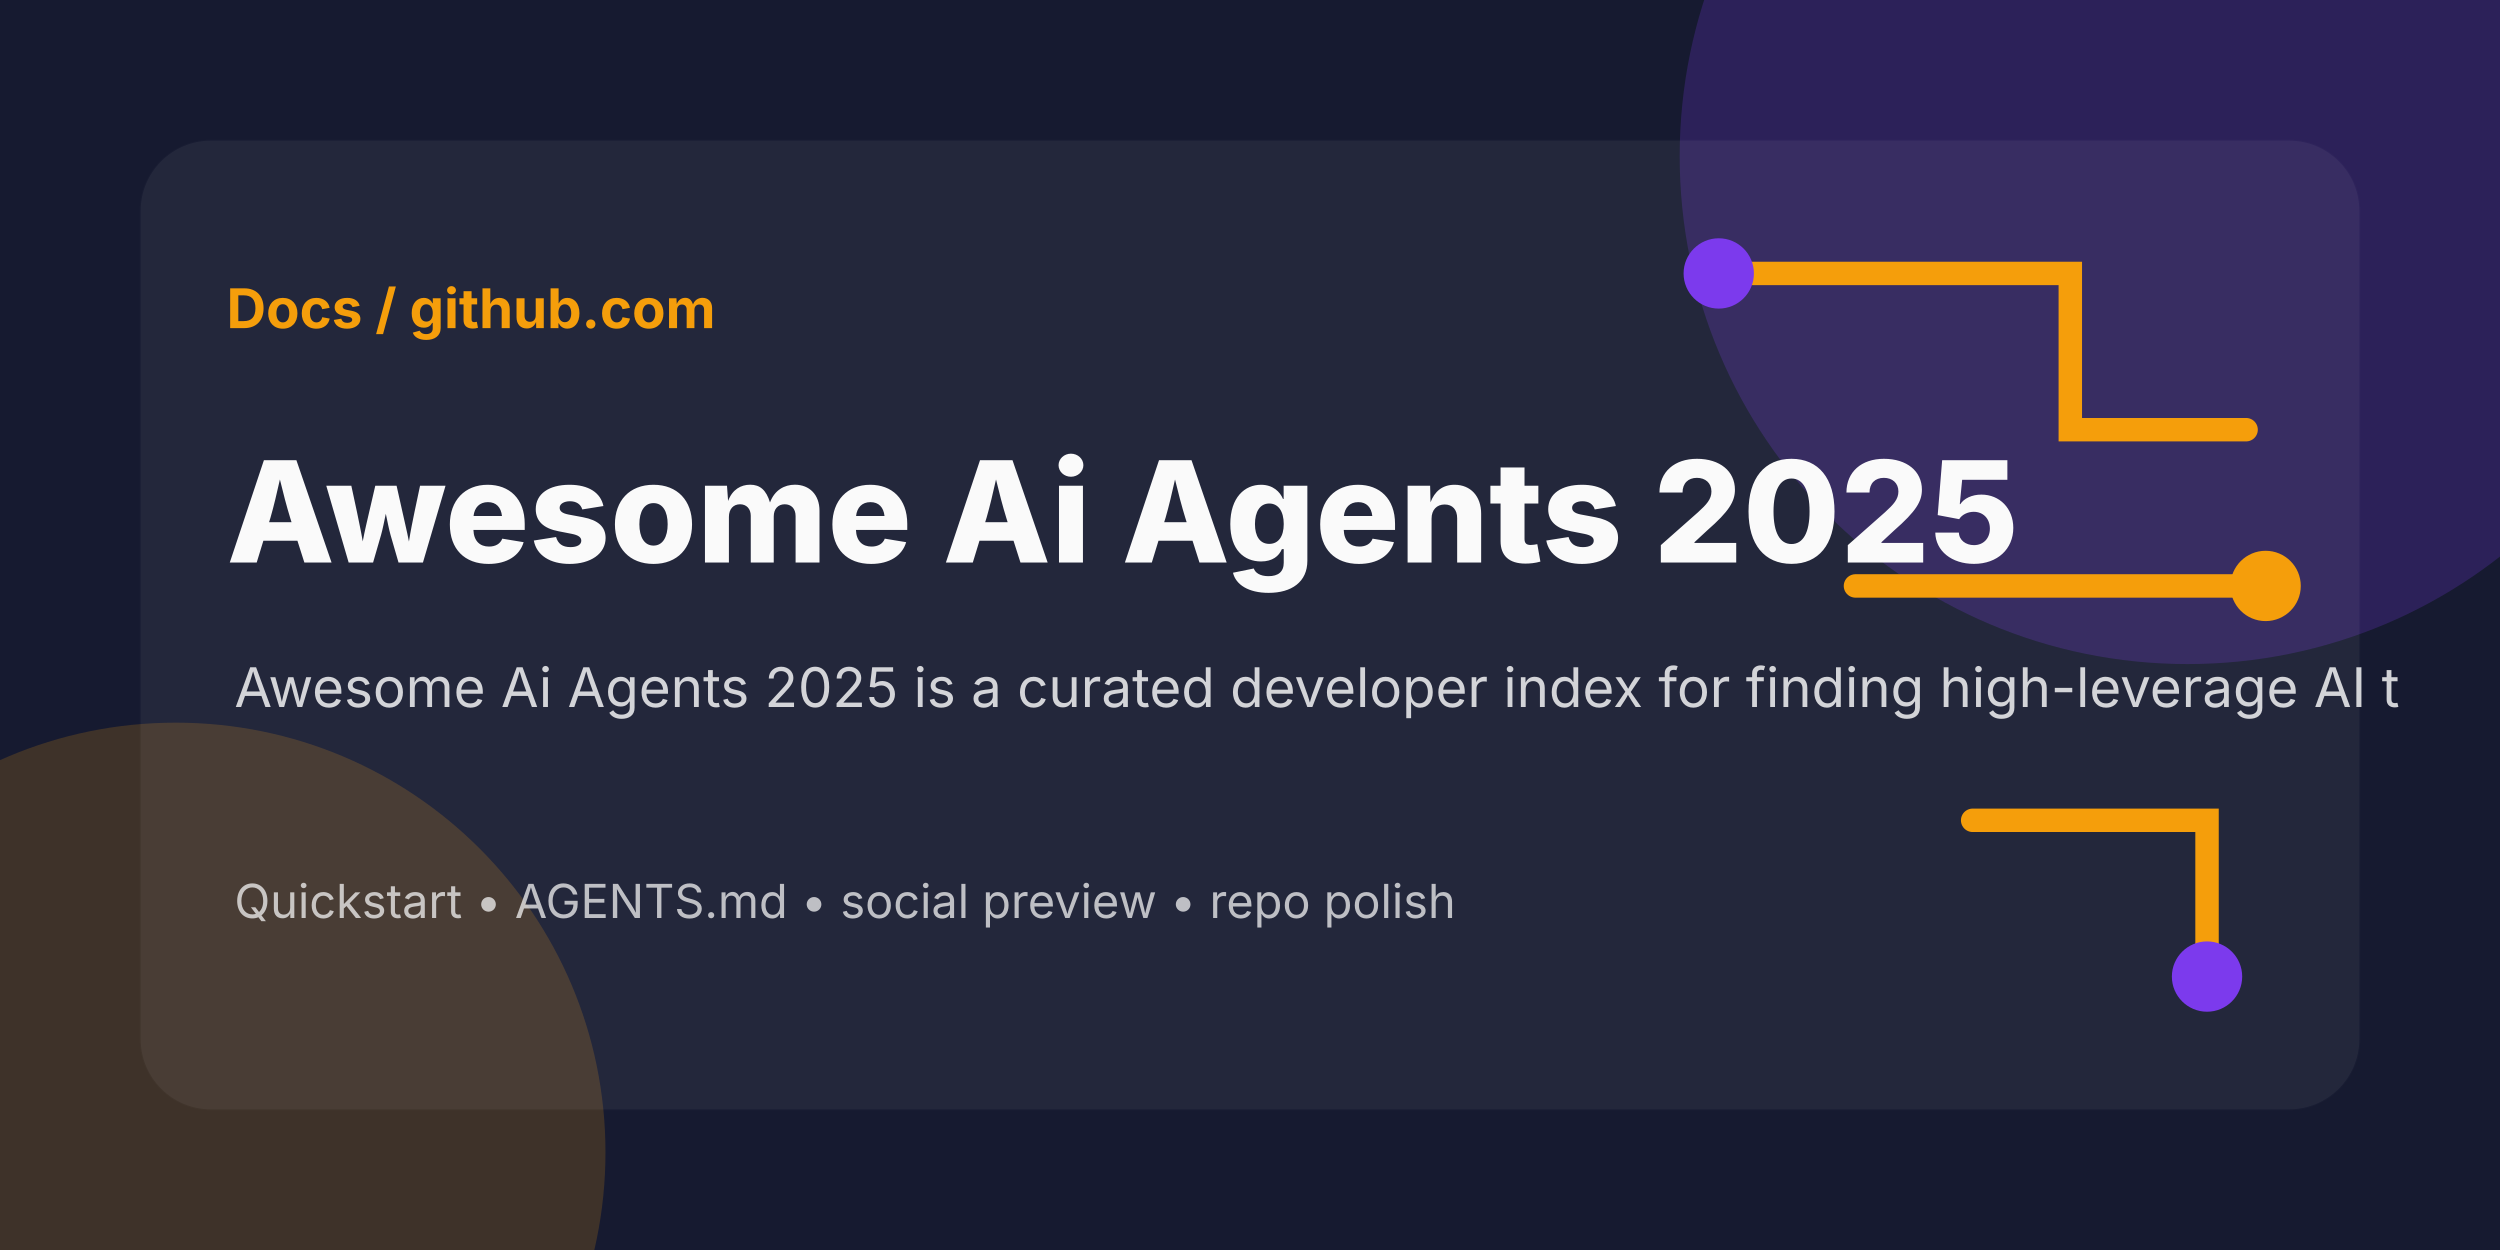
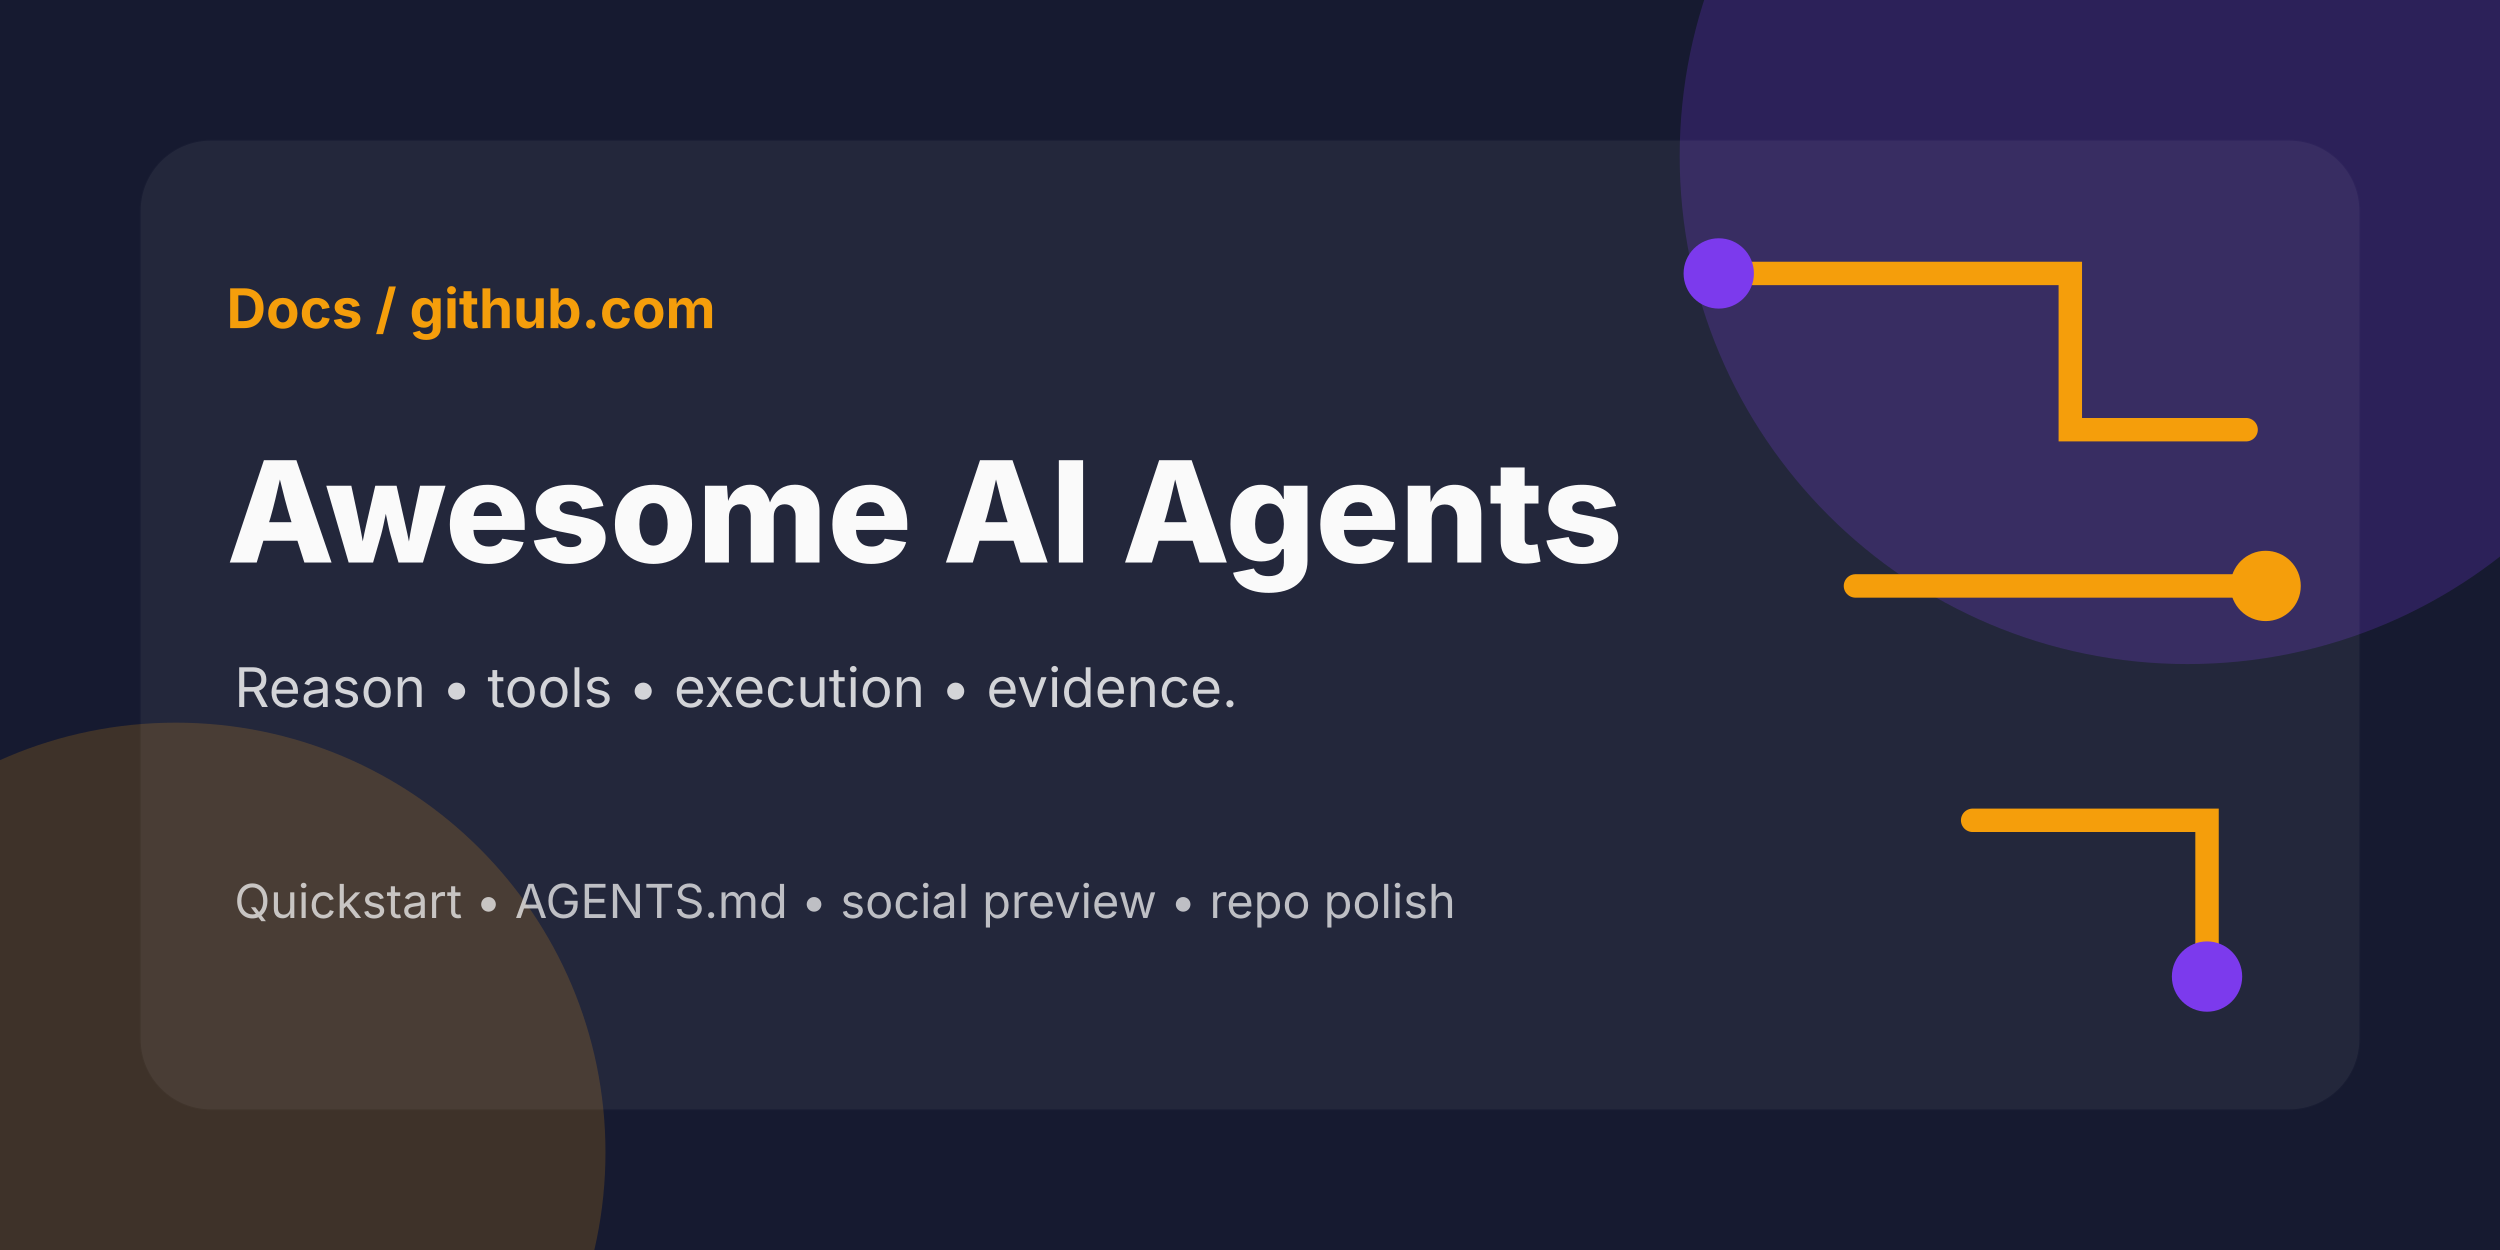
<svg xmlns="http://www.w3.org/2000/svg" width="1280" height="640" viewBox="0 0 1280 640">
  <rect width="1280" height="640" fill="#161A30" />
  <circle cx="1120" cy="80" r="260" fill="#7C3AED" opacity=".22" />
  <circle cx="90" cy="590" r="220" fill="#F59E0B" opacity=".18" />
  <rect x="72" y="72" width="1136" height="496" rx="36" fill="#ffffff" opacity=".055" stroke="#ffffff" stroke-opacity=".18" />
  <text x="116" y="168" fill="#F59E0B" font-family="Inter, Arial, sans-serif" font-size="28" font-weight="700">Docs / github.com</text>
-   <text x="116" y="288" fill="#FAFAFA" font-family="Inter, Arial, sans-serif" font-size="72" font-weight="800">Awesome Ai Agents 2025</text>
-   <text x="120" y="362" fill="#FAFAFA" opacity=".82" font-family="Inter, Arial, sans-serif" font-size="28">Awesome Ai Agents 2025 is a curated developer index for finding high-leverage AI t</text>
+   <text x="116" y="288" fill="#FAFAFA" font-family="Inter, Arial, sans-serif" font-size="72" font-weight="800">Awesome AI Agents</text>
+   <text x="120" y="362" fill="#FAFAFA" opacity=".82" font-family="Inter, Arial, sans-serif" font-size="28">Reason • tools • execution • evidence.</text>
  <text x="120" y="470" fill="#FAFAFA" opacity=".72" font-family="Inter, Arial, sans-serif" font-size="24">Quickstart • AGENTS.md • social preview • repo polish</text>
  <path d="M880 140h180v80h90M950 300h210M1010 420h120v80" stroke="#F59E0B" stroke-width="12" fill="none" stroke-linecap="round" />
  <circle cx="880" cy="140" r="18" fill="#7C3AED" />
  <circle cx="1160" cy="300" r="18" fill="#F59E0B" />
  <circle cx="1130" cy="500" r="18" fill="#7C3AED" />
</svg>
